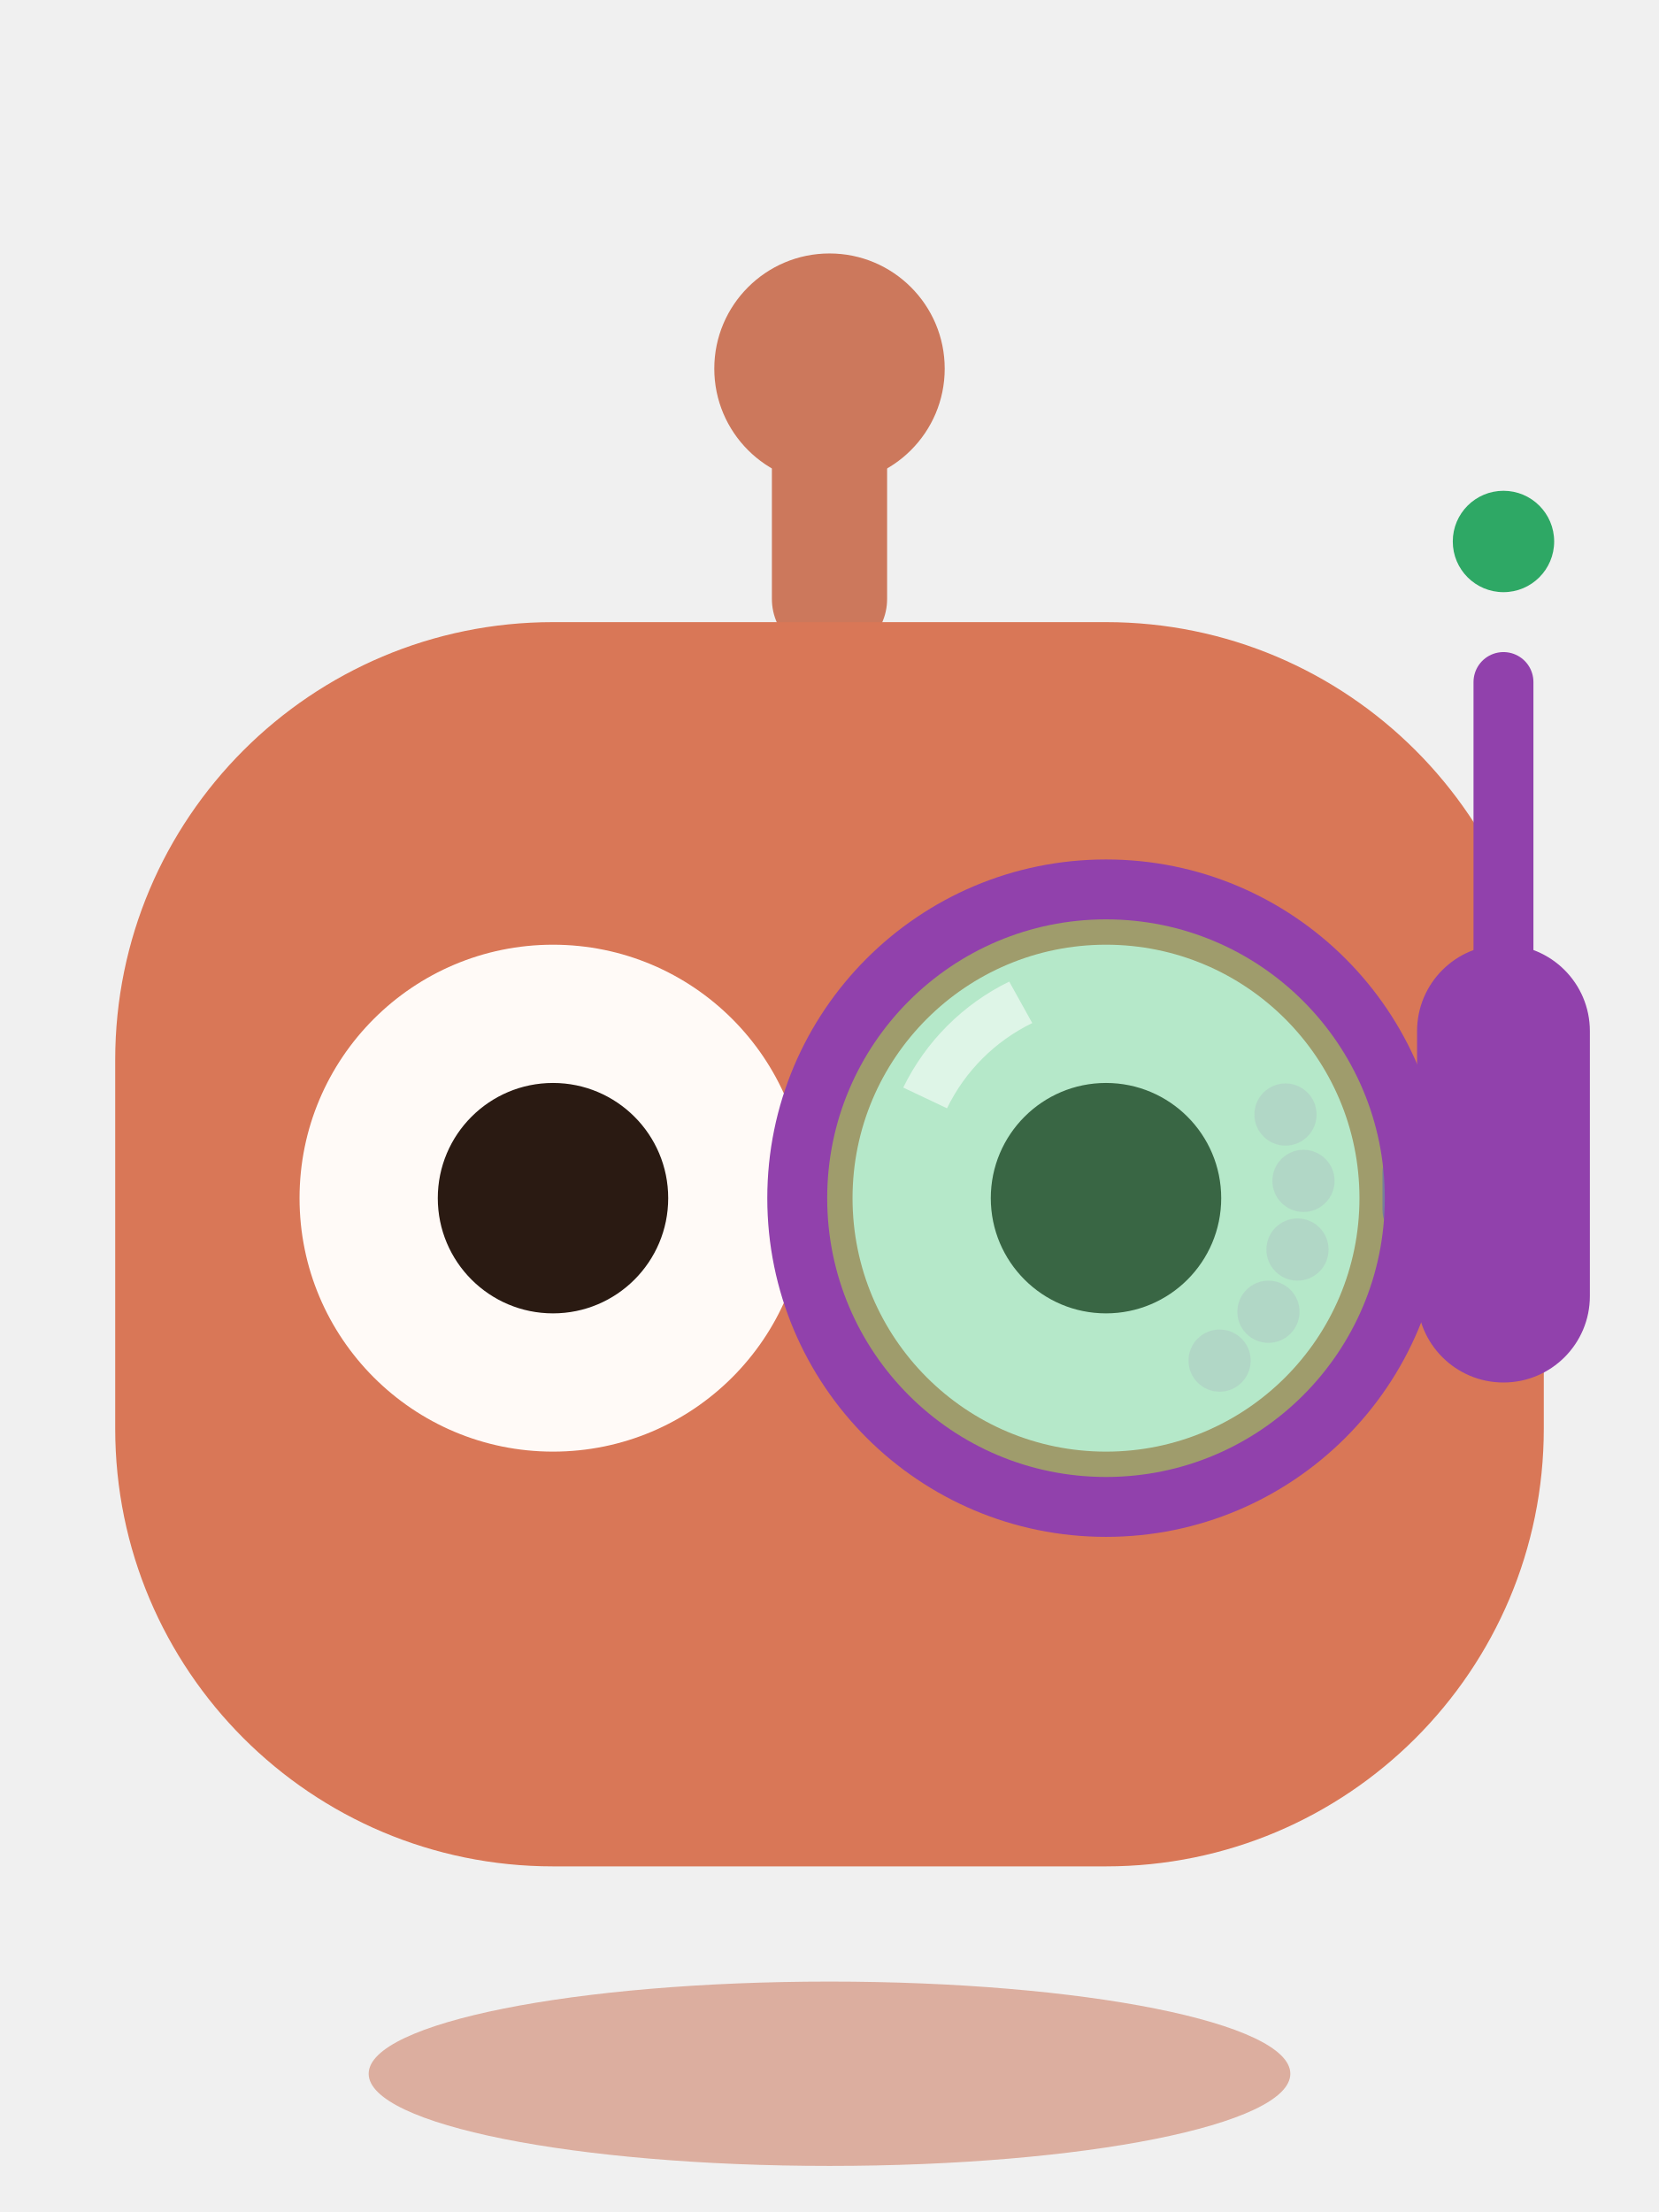
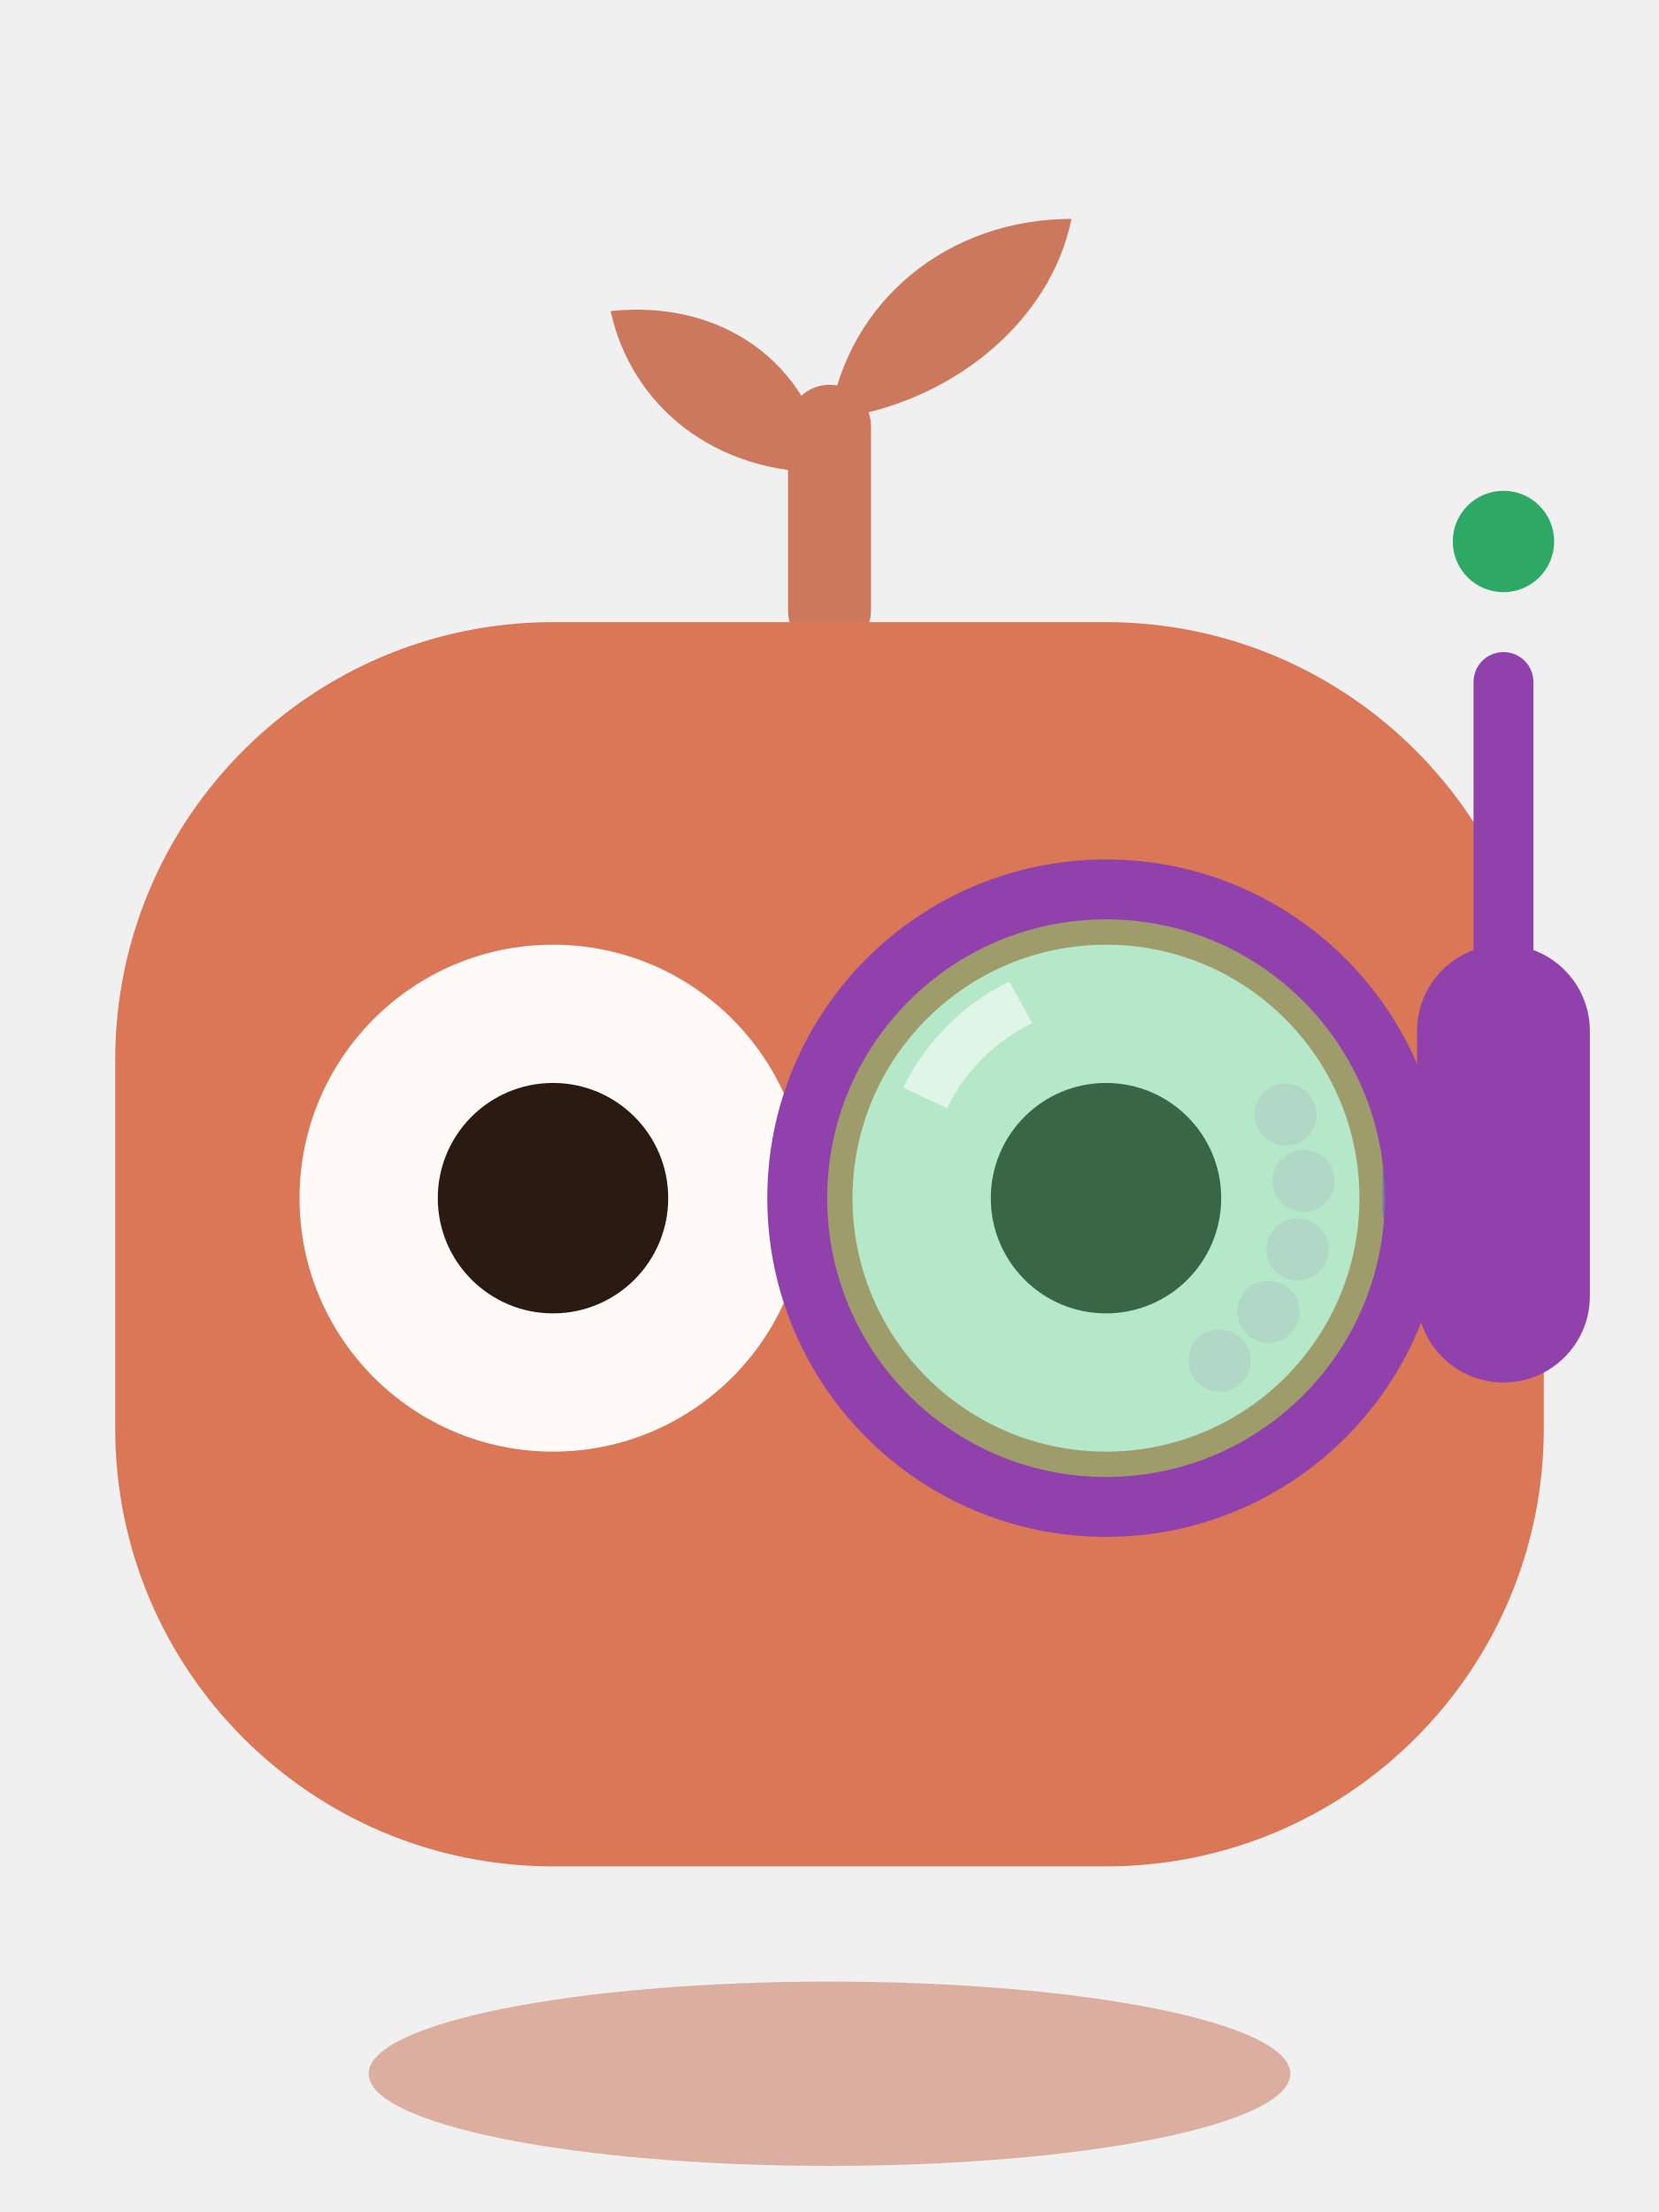
<svg xmlns="http://www.w3.org/2000/svg" width="72" height="96" viewBox="12 0 72 96" role="img" aria-label="PROBE — taking a reading">
  <style>
    .hull   { fill: #D97757; }
    .iris   { fill: #FFFAF7; }
    .pupil  { fill: #2A1A12; transform-box: fill-box; transform-origin: center; }
-     .stalk  { stroke: #CC785C; stroke-width: 5; stroke-linecap: round; fill: none; }
-     .beacon { fill: #CC785C; }
+     .stem   { stroke: #CC785C; stroke-width: 3.6; stroke-linecap: round; fill: none; }
+     .leaf   { fill: #CC785C; }
+     .sprout { transform-box: view-box; transform-origin: 48px 27px;
+               animation: sway 3.2s ease-in-out infinite; }
+     @keyframes sway { 0%, 100% { transform: rotate(-5deg); } 50% { transform: rotate(5deg); } }
    .shadow { fill: #CC785C; opacity: .55; }
    .wave   { fill: none; stroke: #2EA865; stroke-width: 2.2;
              stroke-linecap: round; opacity: 0; }
    .rim    { fill: #9141AC; }
    .ring   { fill: none; stroke: #9141AC; stroke-width: 2.6; stroke-linecap: round; }
    .mast   { fill: none; stroke: #9141AC; stroke-width: 2.6; stroke-linecap: round; }
    .glass  { fill: #4FD08A; fill-opacity: .42; }
    .shine  { fill: #FFFFFF; opacity: .55; }
    .dot    { fill: #2EA865; }
    .seg    { fill: #9141AC; opacity: .1; }
    .rig     { animation: bob 3.4s ease-in-out infinite; }
    .scouter { animation: shake 4.4s linear infinite; }
    .pupil   { animation: shock 4.4s ease-out infinite; }
    .glass   { animation: alarm 4.4s linear infinite; }
    .dot     { animation: sig0 4.4s linear infinite; }
    .w1      { animation: sig1 4.4s linear infinite; }
    .w2      { animation: sig2 4.4s linear infinite; }
    .s0 { animation: s0 4.4s steps(1, end) infinite; }
    .s1 { animation: s1 4.4s steps(1, end) infinite; }
    .s2 { animation: s2 4.4s steps(1, end) infinite; }
    .s3 { animation: s3 4.4s steps(1, end) infinite; }
    .s4 { animation: s4 4.4s steps(1, end) infinite; }
    @keyframes bob   { 0%, 100% { transform: translateY(0); } 50% { transform: translateY(-3px); } }
    @keyframes s0    { 0%, 6%  { opacity: .1; } 7%, 82%  { opacity: .6; } 83%, 100% { opacity: .1; } }
    @keyframes s1    { 0%, 16% { opacity: .1; } 17%, 82% { opacity: .6; } 83%, 100% { opacity: .1; } }
    @keyframes s2    { 0%, 26% { opacity: .1; } 27%, 82% { opacity: .6; } 83%, 100% { opacity: .1; } }
    @keyframes s3    { 0%, 36% { opacity: .1; } 37%, 82% { opacity: .6; } 83%, 100% { opacity: .1; } }
    @keyframes s4    { 0%, 46% { opacity: .1; } 47%, 82% { opacity: .6; } 83%, 100% { opacity: .1; } }
    @keyframes sig0  { 0%, 3% { opacity: 0; } 5%, 22% { opacity: 1; } 25%, 29% { opacity: 0; }
                       31%, 48% { opacity: 1; } 51%, 56% { opacity: 0; } 58%, 64% { opacity: 1; }
                       66%, 68% { opacity: 0; } 70%, 76% { opacity: 1; } 80%, 100% { opacity: 0; } }
    @keyframes sig1  { 0%, 8% { opacity: 0; } 10%, 22% { opacity: .9; } 25%, 34% { opacity: 0; }
                       36%, 48% { opacity: .9; } 51%, 56% { opacity: 0; } 58%, 64% { opacity: .9; }
                       66%, 68% { opacity: 0; } 70%, 76% { opacity: .9; } 80%, 100% { opacity: 0; } }
    @keyframes sig2  { 0%, 13% { opacity: 0; } 15%, 22% { opacity: .9; } 25%, 39% { opacity: 0; }
                       41%, 48% { opacity: .9; } 51%, 56% { opacity: 0; } 58%, 64% { opacity: .9; }
                       66%, 68% { opacity: 0; } 70%, 76% { opacity: .9; } 80%, 100% { opacity: 0; } }
    @keyframes alarm { 0%, 56% { fill-opacity: .42; } 58% { fill-opacity: .8; } 62% { fill-opacity: .42; }
                       66% { fill-opacity: .8; } 70% { fill-opacity: .42; } 74% { fill-opacity: .8; }
                       80%, 100% { fill-opacity: .42; } }
    @keyframes shake { 0%, 58% { transform: translate(0, 0); } 60% { transform: translate(-.9px, .4px); }
                       62% { transform: translate(.9px, -.4px); } 64% { transform: translate(-.7px, -.3px); }
                       66% { transform: translate(.7px, .3px); } 68% { transform: translate(-.5px, 0); }
                       70% { transform: translate(.5px, 0); } 72%, 100% { transform: translate(0, 0); } }
    @keyframes shock { 0%, 56% { transform: scale(1); } 60%, 80% { transform: scale(.6); } 90%, 100% { transform: scale(1); } }
    @media (prefers-reduced-motion: reduce) {
-       .rig, .scouter, .pupil, .glass, .dot, .wave, .seg { animation: none; }
+       .rig, .sprout, .scouter, .pupil, .glass, .dot, .wave, .seg { animation: none; }
      .wave { opacity: .5; }
      .s0, .s1, .s2 { opacity: .6; }
    }
  </style>
  <ellipse class="shadow" cx="48" cy="90" rx="20" ry="4" />
  <g class="rig">
-     <path class="stalk" d="M48 26 V19" />
-     <circle class="beacon" cx="48" cy="16" r="5" />
+     <g class="sprout">
+       <path class="stem" d="M48 26.5 V18.5" />
+       <path class="leaf" d="M48 20.5 C43 20.6, 39.4 17.6, 38.5 13.5 C43.2 13, 47.2 15.6, 48 20.5 Z" />
+       <path class="leaf" d="M48 18.2 C53.2 17.6, 57.6 14, 58.5 9.5 C53.2 9.5, 48.8 13, 48 18.2 Z" />
+     </g>
    <rect class="hull" x="17" y="27" width="62" height="54" rx="19" />
    <g class="eye eL">
      <g class="lid">
        <circle class="iris" cx="36" cy="52" r="11" />
        <circle class="pupil" cx="36" cy="52" r="5" />
      </g>
    </g>
    <g class="eye eR">
      <g class="lid">
        <circle class="iris" cx="60" cy="52" r="11" />
        <circle class="pupil" cx="60" cy="52" r="5" />
      </g>
    </g>
    <g class="scouter">
      <path class="mast" d="M77.25 44 V29.6" />
      <circle class="dot" cx="77.25" cy="23.5" r="2.2" />
      <path class="wave w1" d="M74.01 18.69 A5.8 5.8 0 0 1 80.49 18.69" />
      <path class="wave w2" d="M71.66 15.21 A10 10 0 0 1 82.84 15.21" />
      <rect class="rim" x="73.5" y="41" width="7.5" height="19" rx="3.75" />
      <rect class="rim" x="72" y="49.4" width="5" height="4.6" rx="1.5" />
      <circle class="glass" cx="60" cy="52" r="12.6" />
      <circle class="ring" cx="60" cy="52" r="13.4" />
      <path class="shine" d="M51.2 47.2 a10 10 0 0 1 4.6 -4.6 l1 1.8 a8 8 0 0 0 -3.7 3.7 z" />
      <circle class="seg s0" cx="64.93" cy="59.05" r="1.35" />
      <circle class="seg s1" cx="67.05" cy="56.93" r="1.35" />
      <circle class="seg s2" cx="68.31" cy="54.23" r="1.35" />
      <circle class="seg s3" cx="68.57" cy="51.25" r="1.35" />
      <circle class="seg s4" cx="67.79" cy="48.37" r="1.35" />
    </g>
  </g>
</svg>
